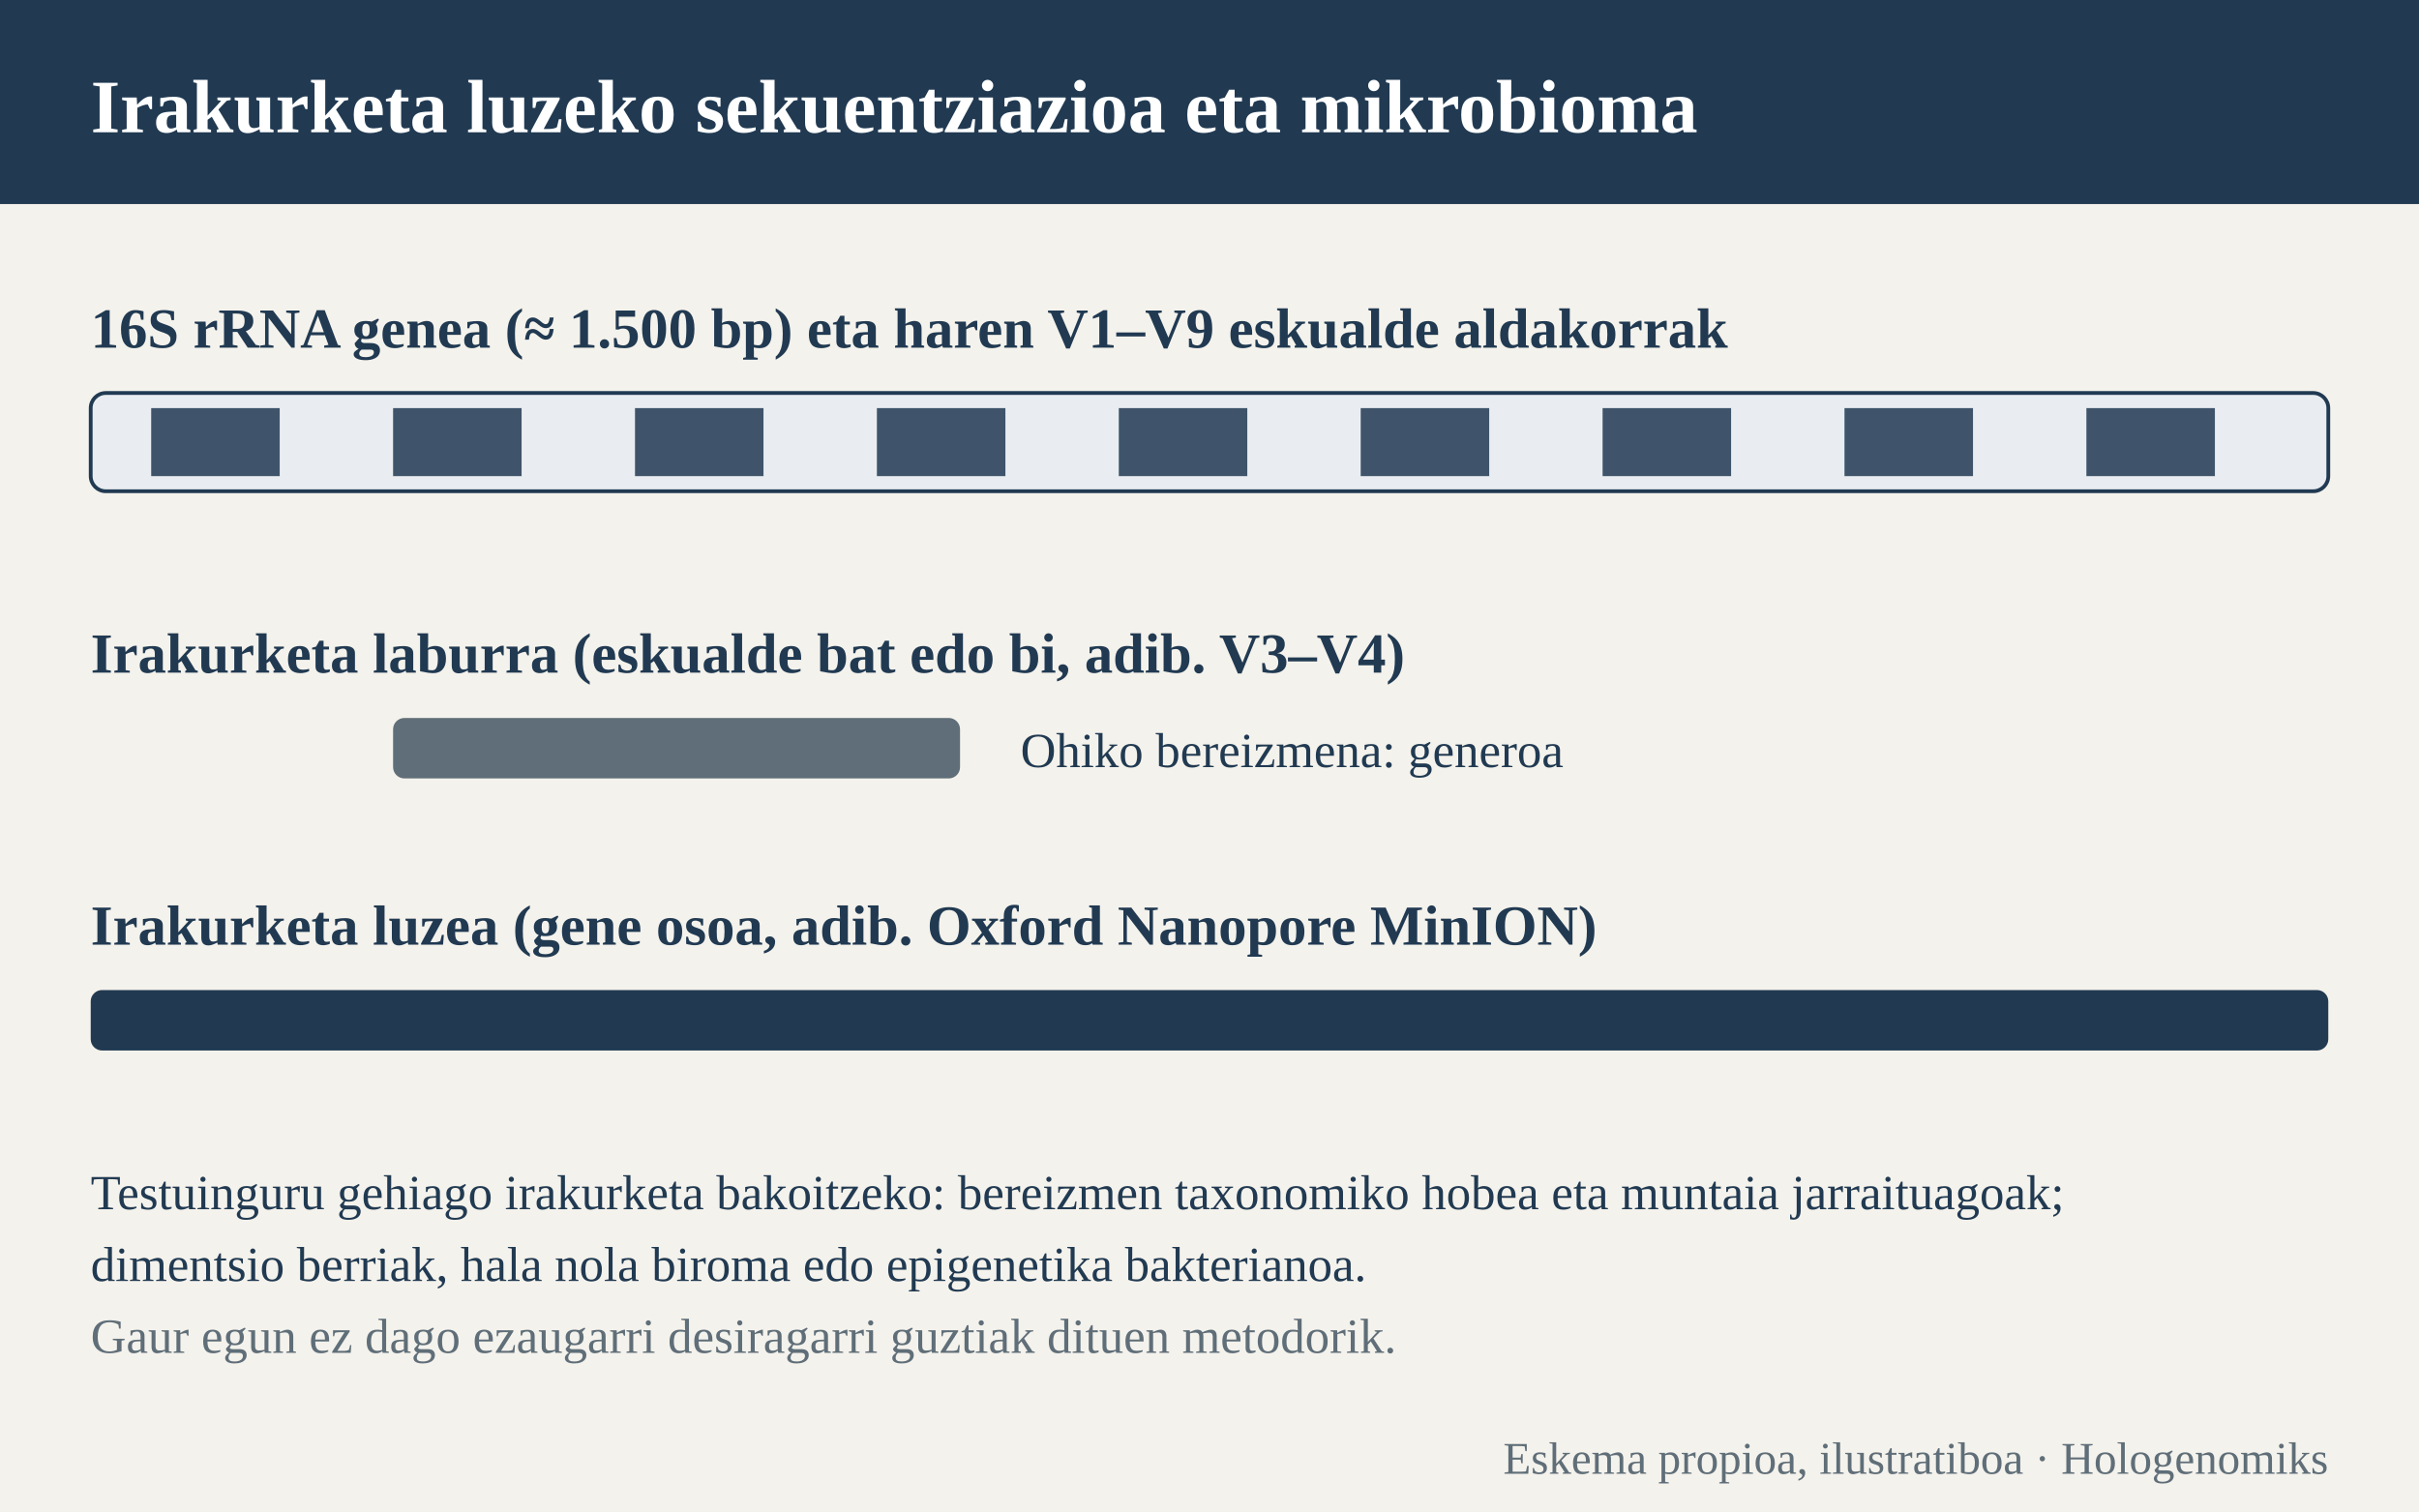
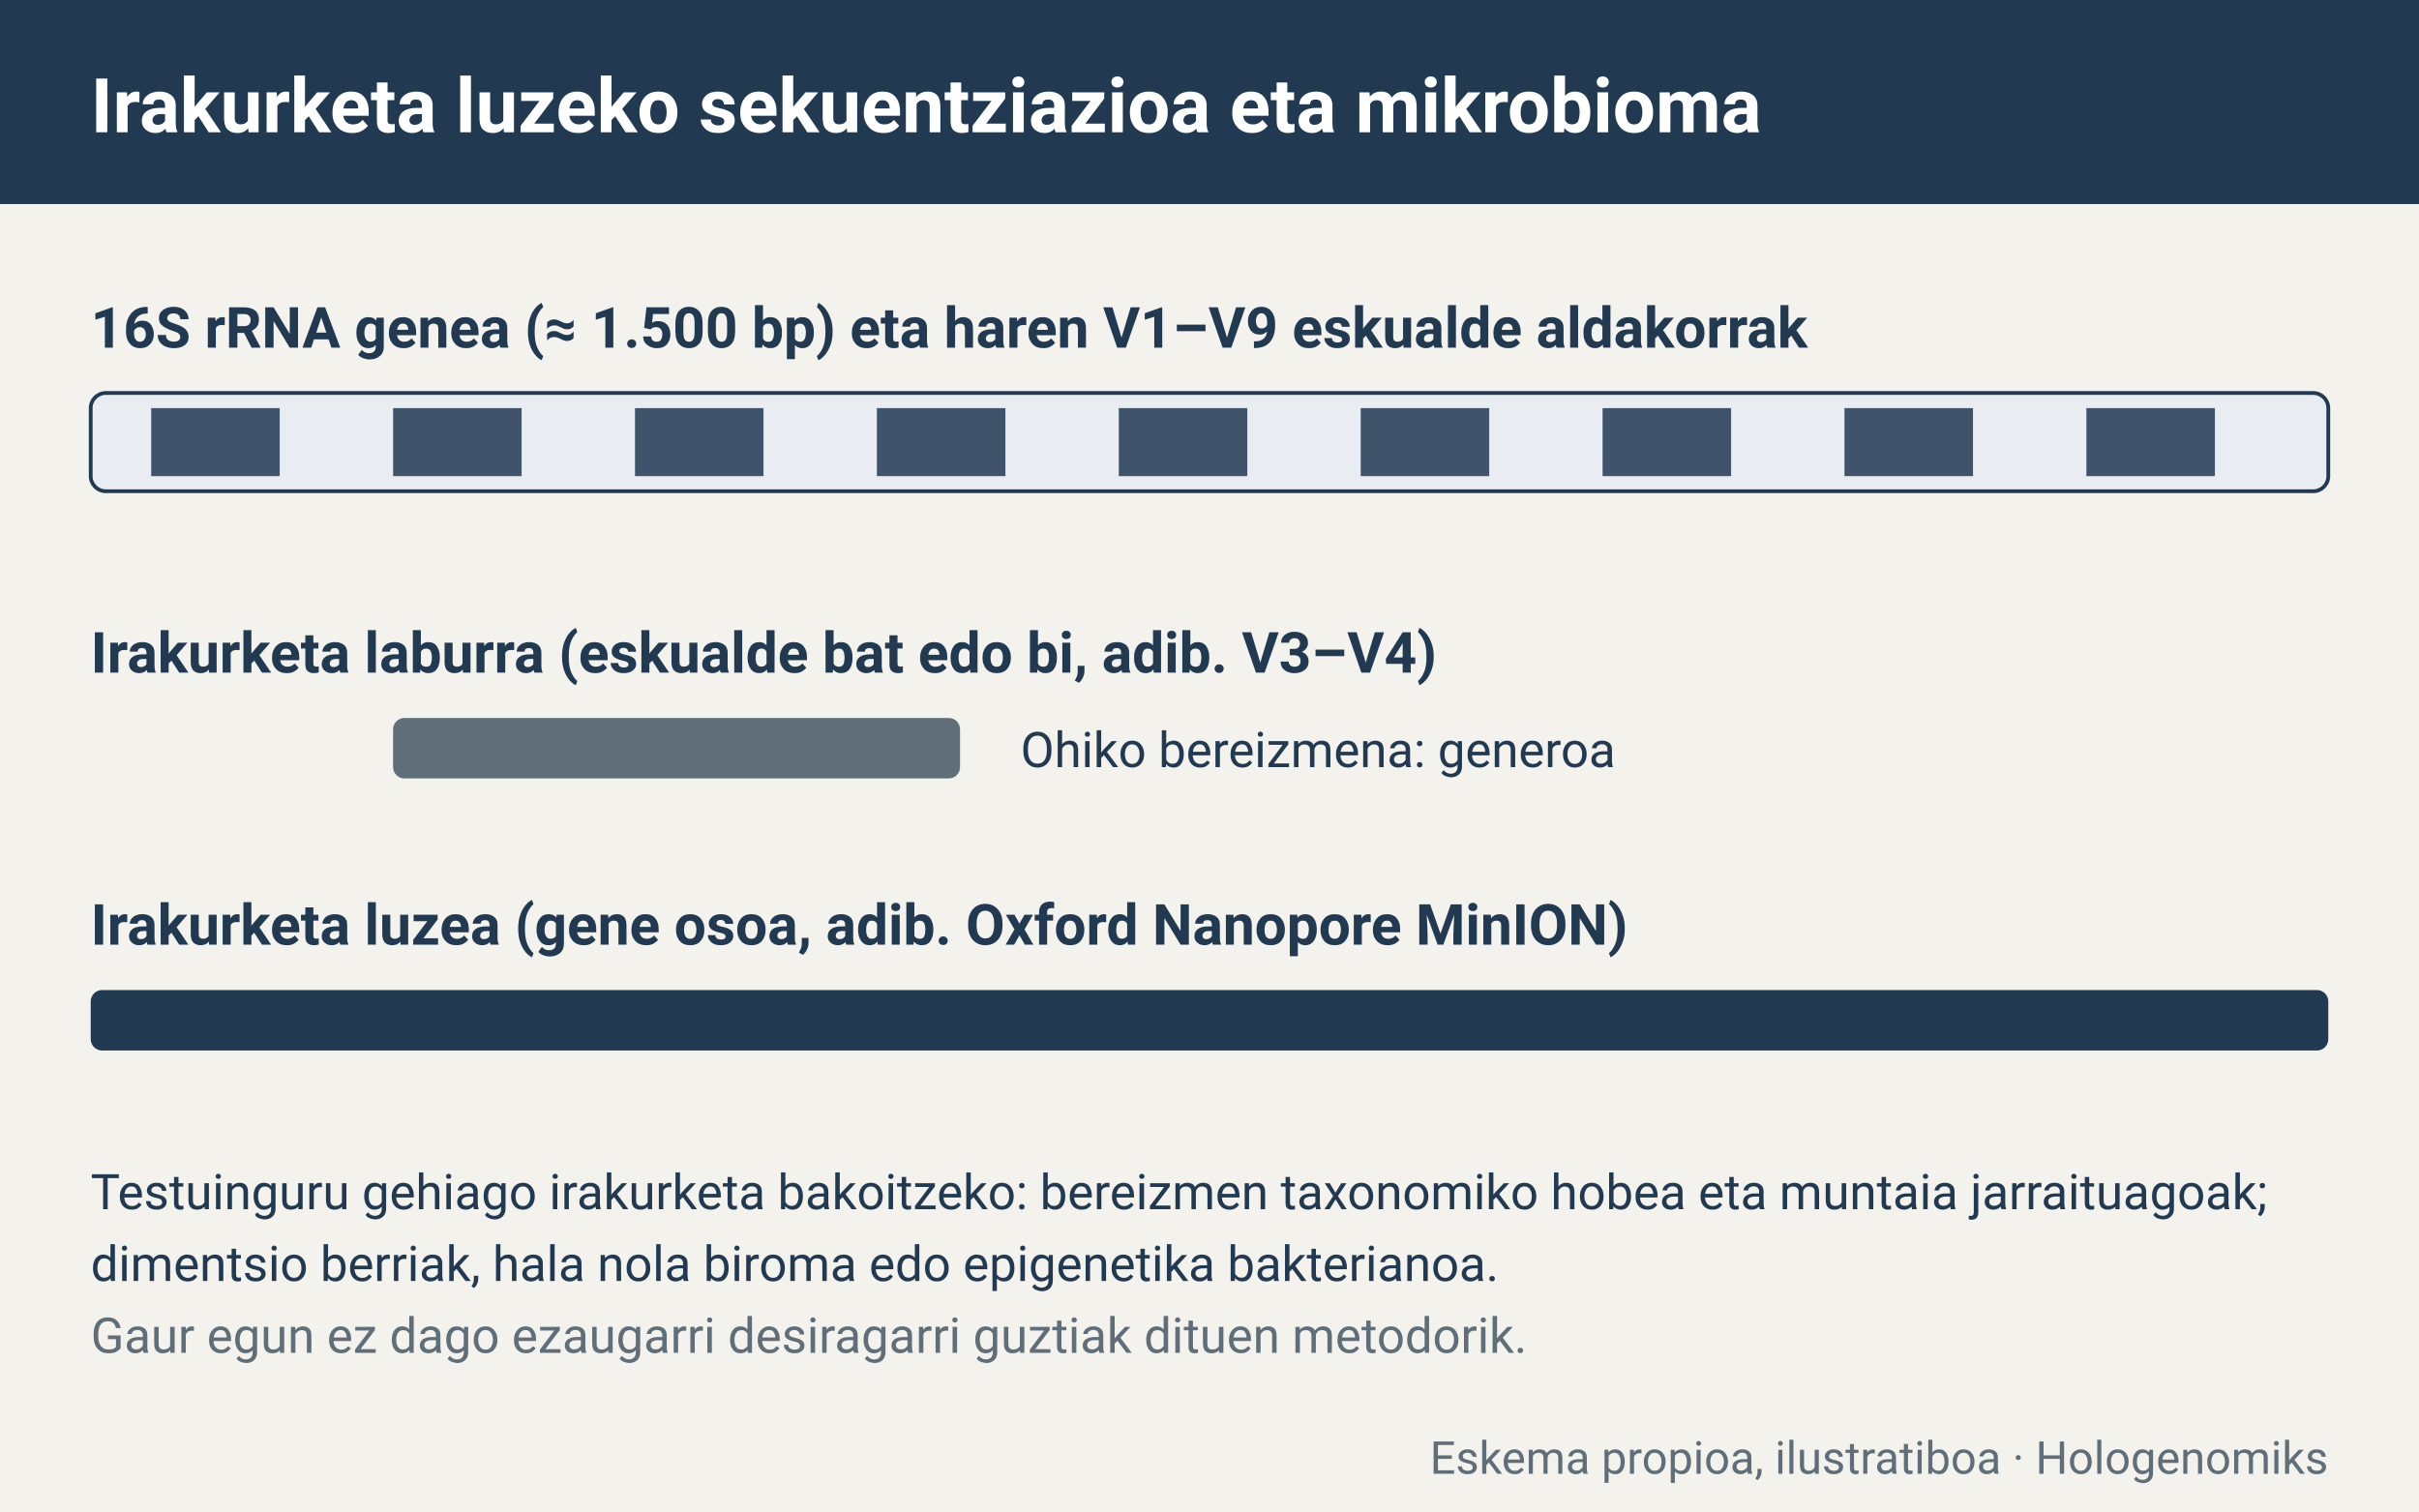
- <svg xmlns="http://www.w3.org/2000/svg" viewBox="0 0 640 400" font-family="Source Sans 3, Segoe UI, Arial, sans-serif" role="img" aria-labelledby="t">
+ <svg xmlns="http://www.w3.org/2000/svg" viewBox="0 0 640 400" font-family="'Source Sans 3', 'Segoe UI', Roboto, Helvetica, Arial, sans-serif" role="img" aria-labelledby="t">
  <rect width="640" height="400" fill="#F4F2EC" />
  <rect width="640" height="54" fill="#213A52" />
  <text x="24" y="35" fill="#fff" font-size="20" font-weight="700">Irakurketa luzeko sekuentziazioa eta mikrobioma</text>
  <defs>
    <marker id="f" viewBox="0 0 10 10" refX="9" refY="5" markerWidth="7" markerHeight="7" orient="auto">
      <path d="M0 0L10 5L0 10z" fill="#213A52" />
    </marker>
  </defs>
  <text x="24" y="92" font-size="15" font-weight="700" fill="#213A52" text-anchor="start">16S rRNA genea (≈ 1.500 bp) eta haren V1–V9 eskualde aldakorrak</text>
  <rect x="24" y="104" width="592" height="26" rx="4" fill="#E9EDF1" stroke="#213A52" />
  <rect x="40" y="108" width="34" height="18" fill="#213A52" opacity=".85" />
  <rect x="104" y="108" width="34" height="18" fill="#213A52" opacity=".85" />
  <rect x="168" y="108" width="34" height="18" fill="#213A52" opacity=".85" />
  <rect x="232" y="108" width="34" height="18" fill="#213A52" opacity=".85" />
  <rect x="296" y="108" width="34" height="18" fill="#213A52" opacity=".85" />
  <rect x="360" y="108" width="34" height="18" fill="#213A52" opacity=".85" />
  <rect x="424" y="108" width="34" height="18" fill="#213A52" opacity=".85" />
  <rect x="488" y="108" width="34" height="18" fill="#213A52" opacity=".85" />
  <rect x="552" y="108" width="34" height="18" fill="#213A52" opacity=".85" />
  <text x="24" y="178" font-size="15" font-weight="700" fill="#213A52" text-anchor="start">Irakurketa laburra (eskualde bat edo bi, adib. V3–V4)</text>
  <rect x="104" y="190" width="150" height="16" rx="3" fill="#5F6E78" />
  <text x="270" y="203" font-size="13" font-weight="400" fill="#213A52" text-anchor="start">Ohiko bereizmena: generoa</text>
  <text x="24" y="250" font-size="15" font-weight="700" fill="#213A52" text-anchor="start">Irakurketa luzea (gene osoa, adib. Oxford Nanopore MinION)</text>
  <rect x="24" y="262" width="592" height="16" rx="3" fill="#213A52" />
  <rect x="24" y="281" width="592" height="4" fill="#F4F2EC" />
  <text x="24" y="320" font-size="13" font-weight="400" fill="#213A52" text-anchor="start">Testuinguru gehiago irakurketa bakoitzeko: bereizmen taxonomiko hobea eta muntaia jarraituagoak;</text>
  <text x="24" y="339" font-size="13" font-weight="400" fill="#213A52" text-anchor="start">dimentsio berriak, hala nola biroma edo epigenetika bakterianoa.</text>
  <text x="24" y="358" font-size="13" font-weight="400" fill="#5F6E78" text-anchor="start">Gaur egun ez dago ezaugarri desiragarri guztiak dituen metodorik.</text>
  <text x="616" y="390" text-anchor="end" fill="#5F6E78" font-size="12">Eskema propioa, ilustratiboa · Hologenomiks</text>
</svg>
